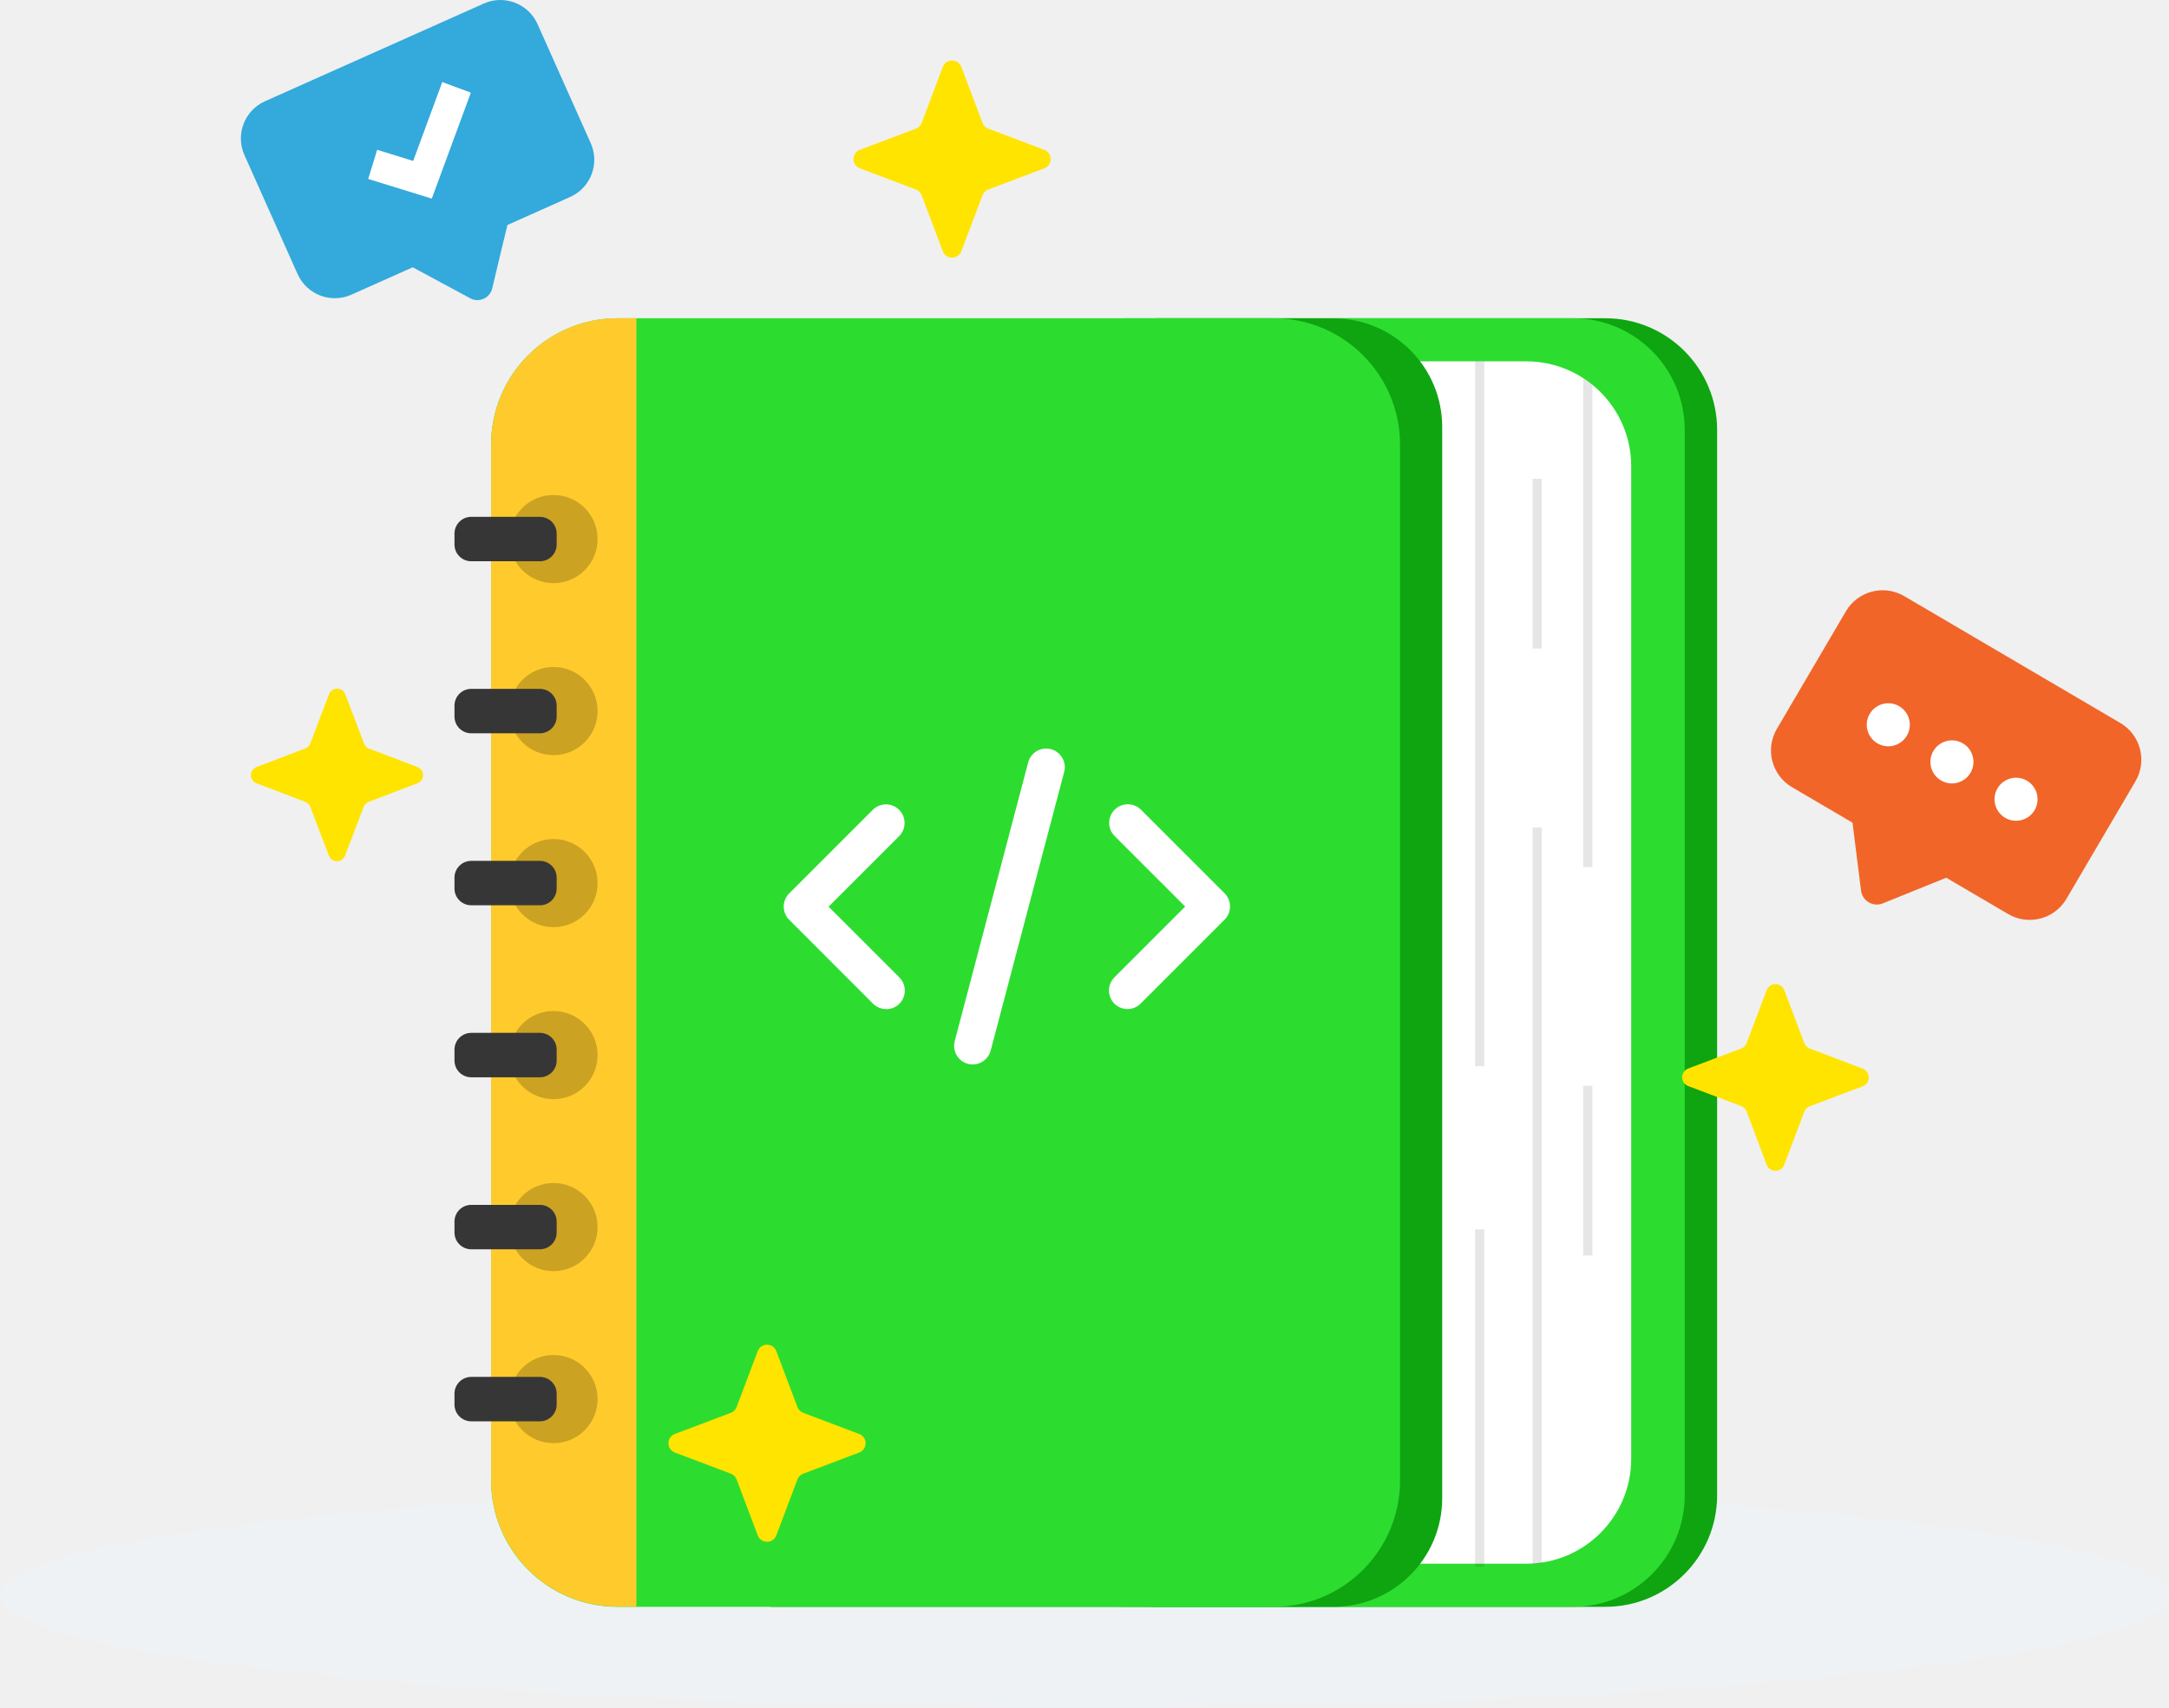
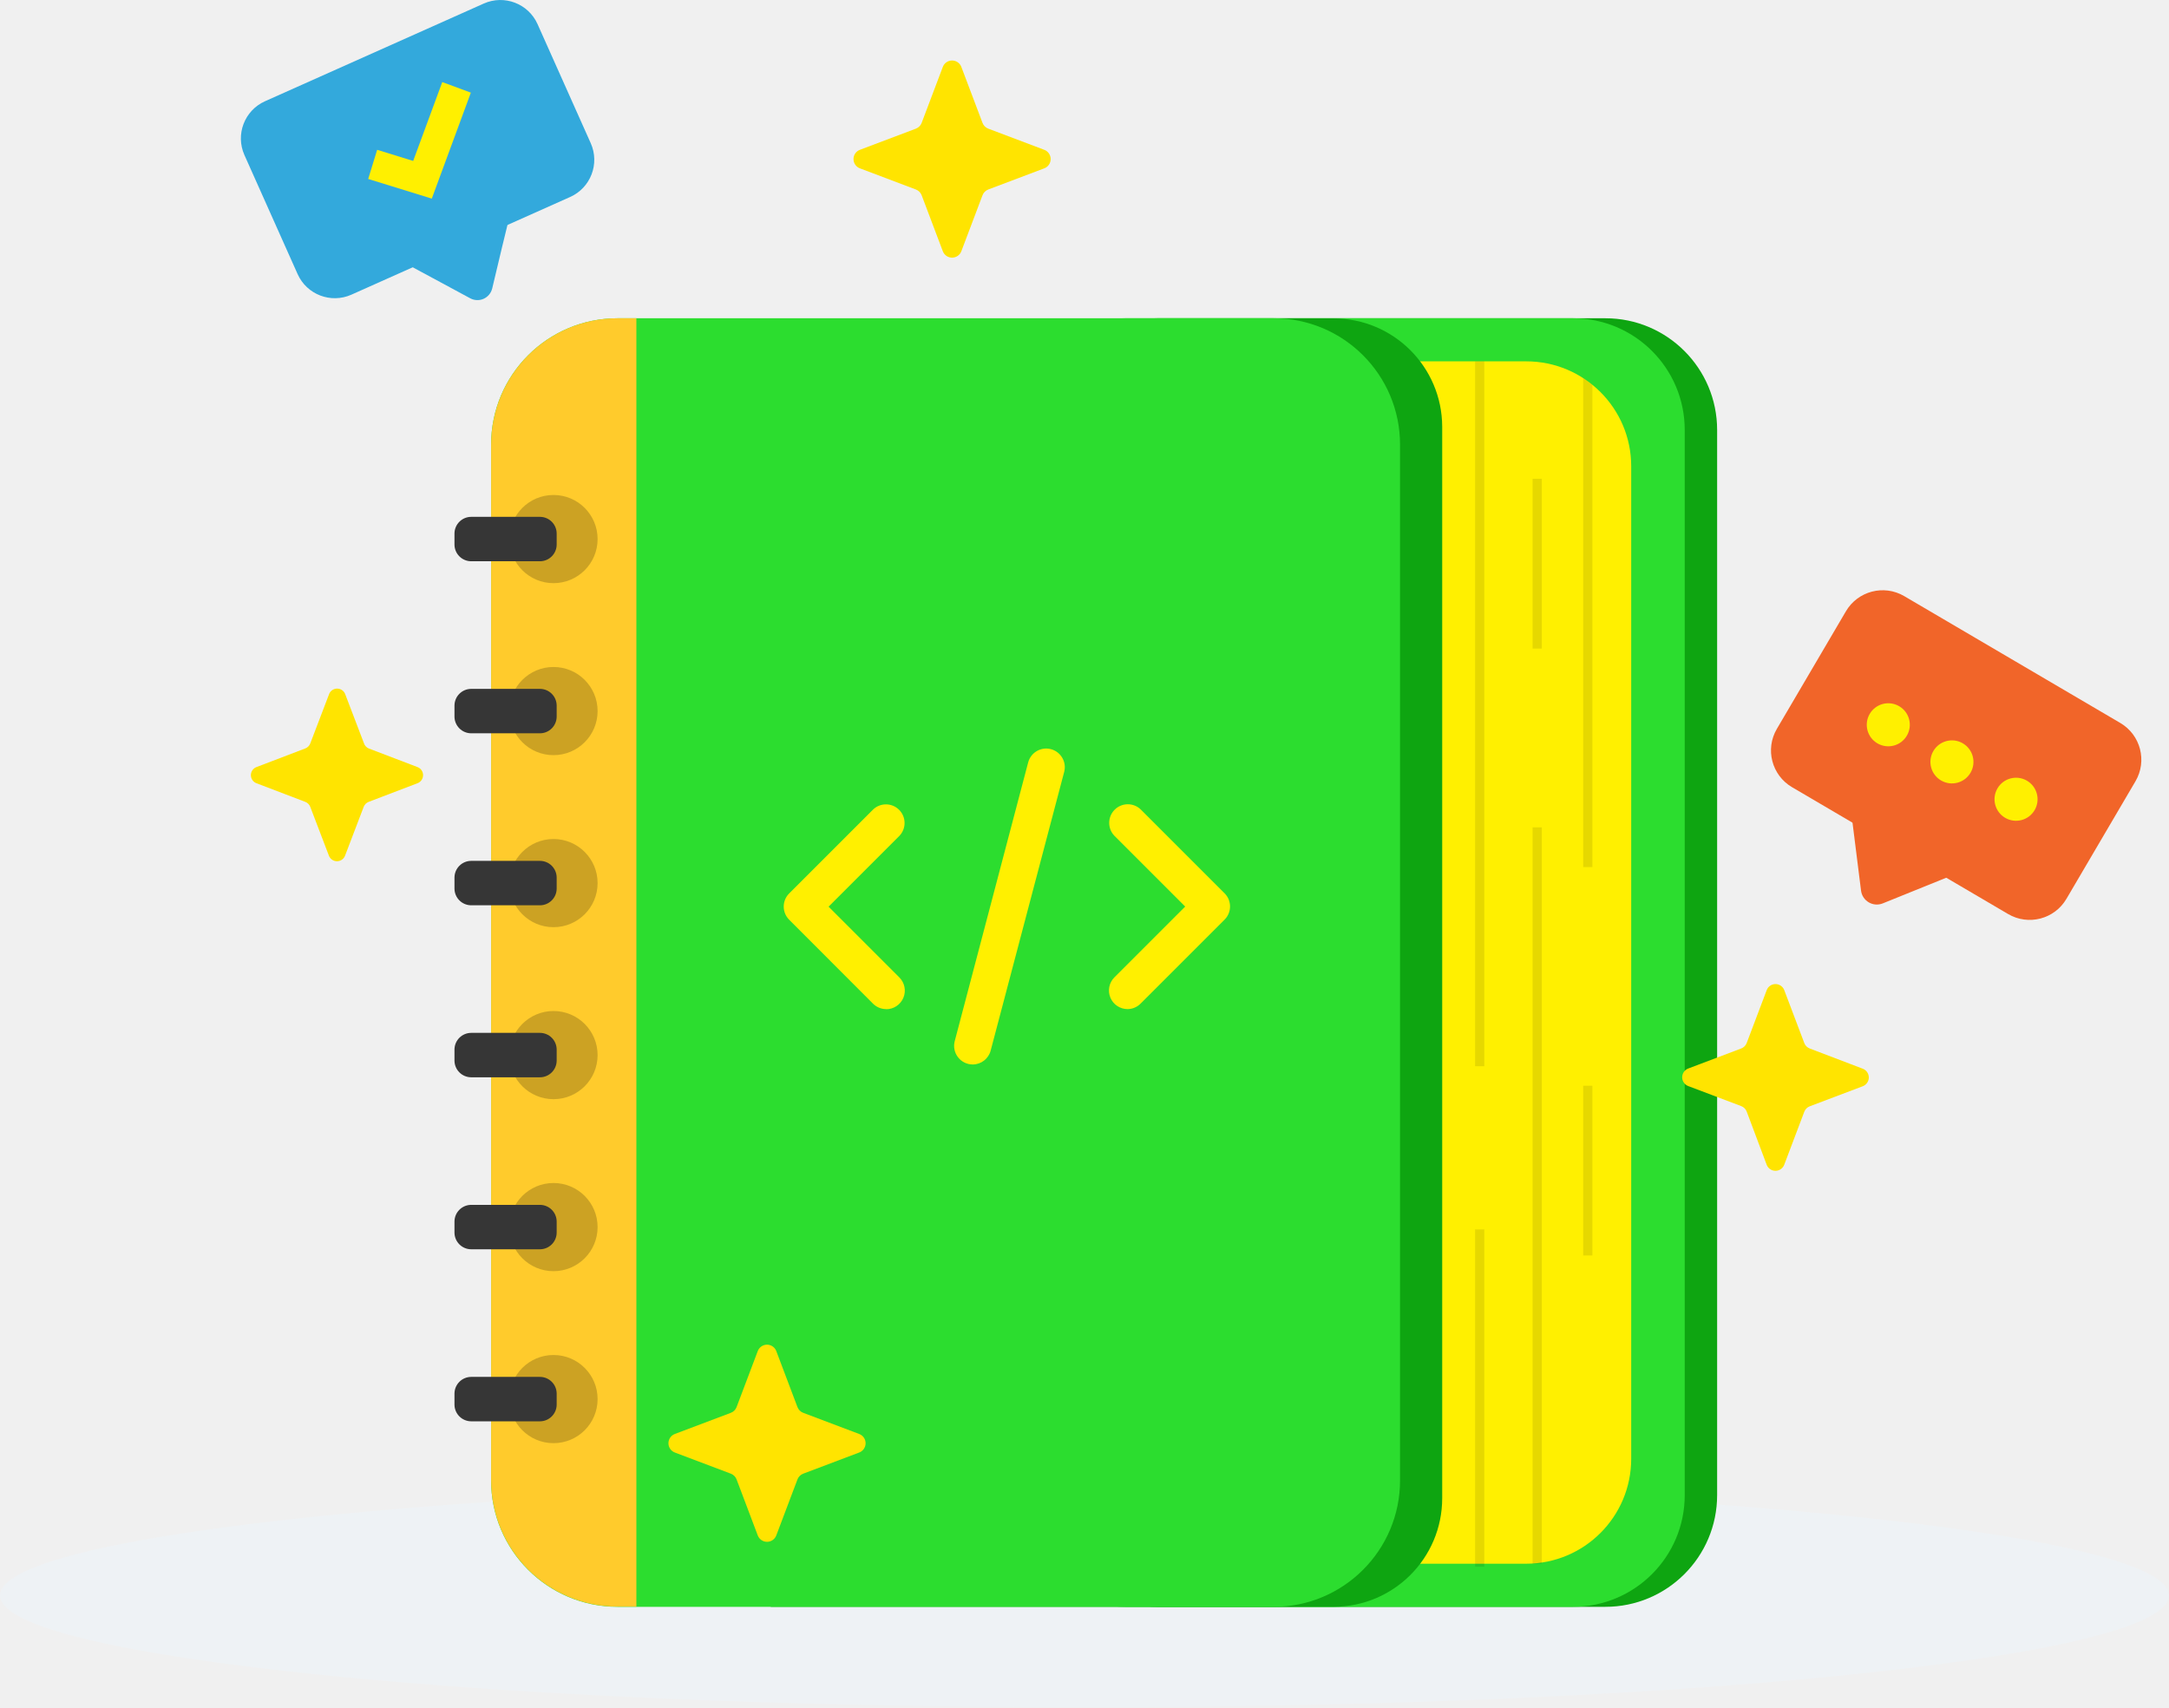
<svg xmlns="http://www.w3.org/2000/svg" viewBox="0 0 582.39 458.49">
  <defs>
    <style>
-       .cls-1{fill:#eef2f5;}.cls-2{fill:#0ea511;}.cls-3{fill:#2cdd2f;}.cls-4{fill:#fff;}.cls-5{fill:#ffcb2c;}.cls-6{opacity:0.2;}.cls-7{fill:#363636;}.cls-8{opacity:0.1;}.cls-9{fill:#ffe400;}.cls-10{fill:#f16529;}.cls-11{fill:#33a9dc;}
+       .cls-1{fill:#eef2f5;}.cls-2{fill:#0ea511;}.cls-3{fill:#2cdd2f;}.cls-4{fill:#fff000;}.cls-5{fill:#ffcb2c;}.cls-6{opacity:0.2;}.cls-7{fill:#363636;}.cls-8{opacity:0.1;}.cls-9{fill:#ffe400;}.cls-10{fill:#f16529;}.cls-11{fill:#33a9dc;}
    </style>
  </defs>
  <g id="Layer_2" data-name="Layer 2">
    <g id="Layer_1-2" data-name="Layer 1">
      <ellipse class="cls-1" cx="291.19" cy="428.46" rx="291.19" ry="30.03" />
      <rect class="cls-2" x="197.89" y="168.35" width="346.05" height="180.28" rx="30" ry="30" transform="rotate(-90 370.92 258.49)" />
      <rect class="cls-3" x="189.19" y="168.35" width="346.05" height="180.28" rx="30" ry="30" transform="rotate(-90 362.22 258.49)" />
      <path class="cls-4" d="M257.71 419.94V97.04h152.1a28.18 28.18 0 0 1 28.18 28.18v266.54a28.18 28.18 0 0 1-28.18 28.18h-152.1z" />
      <path class="cls-2" d="M206.96 431.51v-346h151.11a29.17 29.17 0 0 1 29.17 29.08v287.75a29.17 29.17 0 0 1-29.17 29.17H206.96z" />
      <rect class="cls-3" x="80.86" y="136.46" width="346.05" height="244.06" rx="33.94" ry="33.94" transform="rotate(-90 253.89 258.49)" />
      <path class="cls-5" d="M131.87 397.57V119.41a33.94 33.94 0 0 1 33.94-33.94h5.06v346h-5.07a33.94 33.94 0 0 1-33.93-33.9z" />
      <g class="cls-6">
        <circle cx="148.62" cy="375.73" r="11.84" />
        <circle cx="148.62" cy="329.54" r="11.84" />
        <circle cx="148.62" cy="283.35" r="11.84" />
        <circle cx="148.62" cy="237.16" r="11.84" />
        <circle cx="148.62" cy="190.96" r="11.84" />
        <circle cx="148.62" cy="144.77" r="11.84" />
      </g>
      <rect class="cls-7" x="129.79" y="362.01" width="11.93" height="27.44" rx="4.5" ry="4.5" transform="rotate(-90 135.755 375.735)" />
      <rect class="cls-7" x="129.79" y="315.82" width="11.93" height="27.44" rx="4.5" ry="4.5" transform="rotate(-90 135.75 329.54)" />
      <rect class="cls-7" x="129.79" y="269.63" width="11.93" height="27.44" rx="4.5" ry="4.5" transform="rotate(-90 135.75 283.35)" />
      <rect class="cls-7" x="129.79" y="223.44" width="11.93" height="27.44" rx="4.5" ry="4.5" transform="rotate(-90 135.75 237.16)" />
      <rect class="cls-7" x="129.79" y="177.24" width="11.93" height="27.44" rx="4.5" ry="4.5" transform="rotate(-90 135.755 190.965)" />
      <rect class="cls-7" x="129.79" y="131.05" width="11.93" height="27.44" rx="4.5" ry="4.5" transform="rotate(-90 135.75 144.77)" />
      <path class="cls-8" d="M396.07 97.04h2.47v189.3h-2.47zM396.07 330.16h2.47v90.57h-2.47zM411.51 222.19h2.47v197.75h-2.47zM427.57 232.87h-2.47V101.54l2.47 1.79v129.54zM425.1 291.58h2.47v45.59h-2.47zM411.51 128.58h2.47v45.59h-2.47z" />
      <path class="cls-4" d="M237.95 271a5 5 0 0 1-3.54-1.46L211.9 247a5 5 0 0 1 0-7.07l22.51-22.51a5 5 0 0 1 7.07 7.07l-19 19 19 19a5 5 0 0 1-3.54 8.54zM302.77 271a5 5 0 0 1-3.54-8.54l19-19-19-19a5 5 0 0 1 7.07-7.07l22.51 22.51a5 5 0 0 1 0 7.07l-22.51 22.51a5 5 0 0 1-3.53 1.52zM261.19 285.87a5 5 0 0 1-4.84-6.27l19.72-74.85a5 5 0 1 1 9.67 2.55L266 282.14a5 5 0 0 1-4.81 3.73z" />
      <path class="cls-9" d="M92.72 186.5l5 13.1A2.32 2.32 0 0 0 99 201l13.1 5a2.32 2.32 0 0 1 0 4.34l-13.1 5a2.32 2.32 0 0 0-1.35 1.35l-5 13.1a2.32 2.32 0 0 1-4.34 0l-5-13.1a2.32 2.32 0 0 0-1.35-1.35l-13.1-5a2.32 2.32 0 0 1 0-4.34l13.1-5a2.32 2.32 0 0 0 1.35-1.35l5-13.1a2.32 2.32 0 0 1 4.41-.05zM479.08 265.89l5.38 14.22a2.52 2.52 0 0 0 1.47 1.47l14.22 5.42a2.52 2.52 0 0 1 0 4.72l-14.22 5.38a2.52 2.52 0 0 0-1.47 1.47l-5.38 14.22a2.52 2.52 0 0 1-4.72 0L469 298.52a2.52 2.52 0 0 0-1.47-1.47l-14.22-5.38a2.52 2.52 0 0 1 0-4.72l14.22-5.38a2.52 2.52 0 0 0 1.47-1.47l5.38-14.22a2.52 2.52 0 0 1 4.7.01zM258.14 18l5.67 15a2.66 2.66 0 0 0 1.55 1.55l15 5.67a2.66 2.66 0 0 1 0 5l-15 5.67a2.66 2.66 0 0 0-1.55 1.55l-5.67 15a2.66 2.66 0 0 1-5 0l-5.67-15a2.66 2.66 0 0 0-1.55-1.55l-15-5.67a2.66 2.66 0 0 1 0-5l15-5.67a2.66 2.66 0 0 0 1.55-1.55l5.67-15a2.66 2.66 0 0 1 5 0zM208.45 362.87l5.67 15a2.66 2.66 0 0 0 1.55 1.55l15 5.67a2.66 2.66 0 0 1 0 5l-15 5.67a2.66 2.66 0 0 0-1.55 1.55l-5.67 15a2.66 2.66 0 0 1-5 0l-5.67-15a2.66 2.66 0 0 0-1.55-1.55l-15-5.67a2.66 2.66 0 0 1 0-5l15-5.67a2.66 2.66 0 0 0 1.55-1.55l5.67-15a2.66 2.66 0 0 1 5 0z" />
      <rect class="cls-10" x="480.14" y="173.05" width="90.16" height="59.5" rx="11.44" ry="11.44" transform="rotate(30.42 525.27 202.83)" />
      <path class="cls-10" d="M505.53 242.61a4.27 4.27 0 0 1-5.83-3.43l-1.49-11.87-1.1-8.77a4.27 4.27 0 0 1 6.4-4.21l10.94 6.42 10.94 6.42a4.27 4.27 0 0 1-.56 7.64l-8.19 3.31z" />
      <circle class="cls-4" cx="507.01" cy="194.63" r="5.78" transform="rotate(-59.76 507.024 194.63)" />
      <circle class="cls-4" cx="524.1" cy="204.6" r="5.78" transform="rotate(-59.76 524.112 204.598)" />
      <circle class="cls-4" cx="541.31" cy="214.63" r="5.78" transform="rotate(-59.76 541.326 214.627)" />
      <rect class="cls-11" x="69.02" y="11.6" width="86.2" height="56.89" rx="10.94" ry="10.94" transform="rotate(-24.07 112.12 40.037)" />
      <path class="cls-11" d="M132.16 77.47a4.08 4.08 0 0 1-5.9 2.64l-10.06-5.43-7.43-4a4.08 4.08 0 0 1 .27-7.32l11.07-4.95 11.07-4.95a4.08 4.08 0 0 1 5.63 4.68l-2 8.21z" />
      <path class="cls-4" d="M115.94 53.34l-17.08-5.28 2.41-7.83 9.67 2.99 7.81-21.18 7.68 2.84-10.49 28.46z" />
    </g>
  </g>
</svg>
